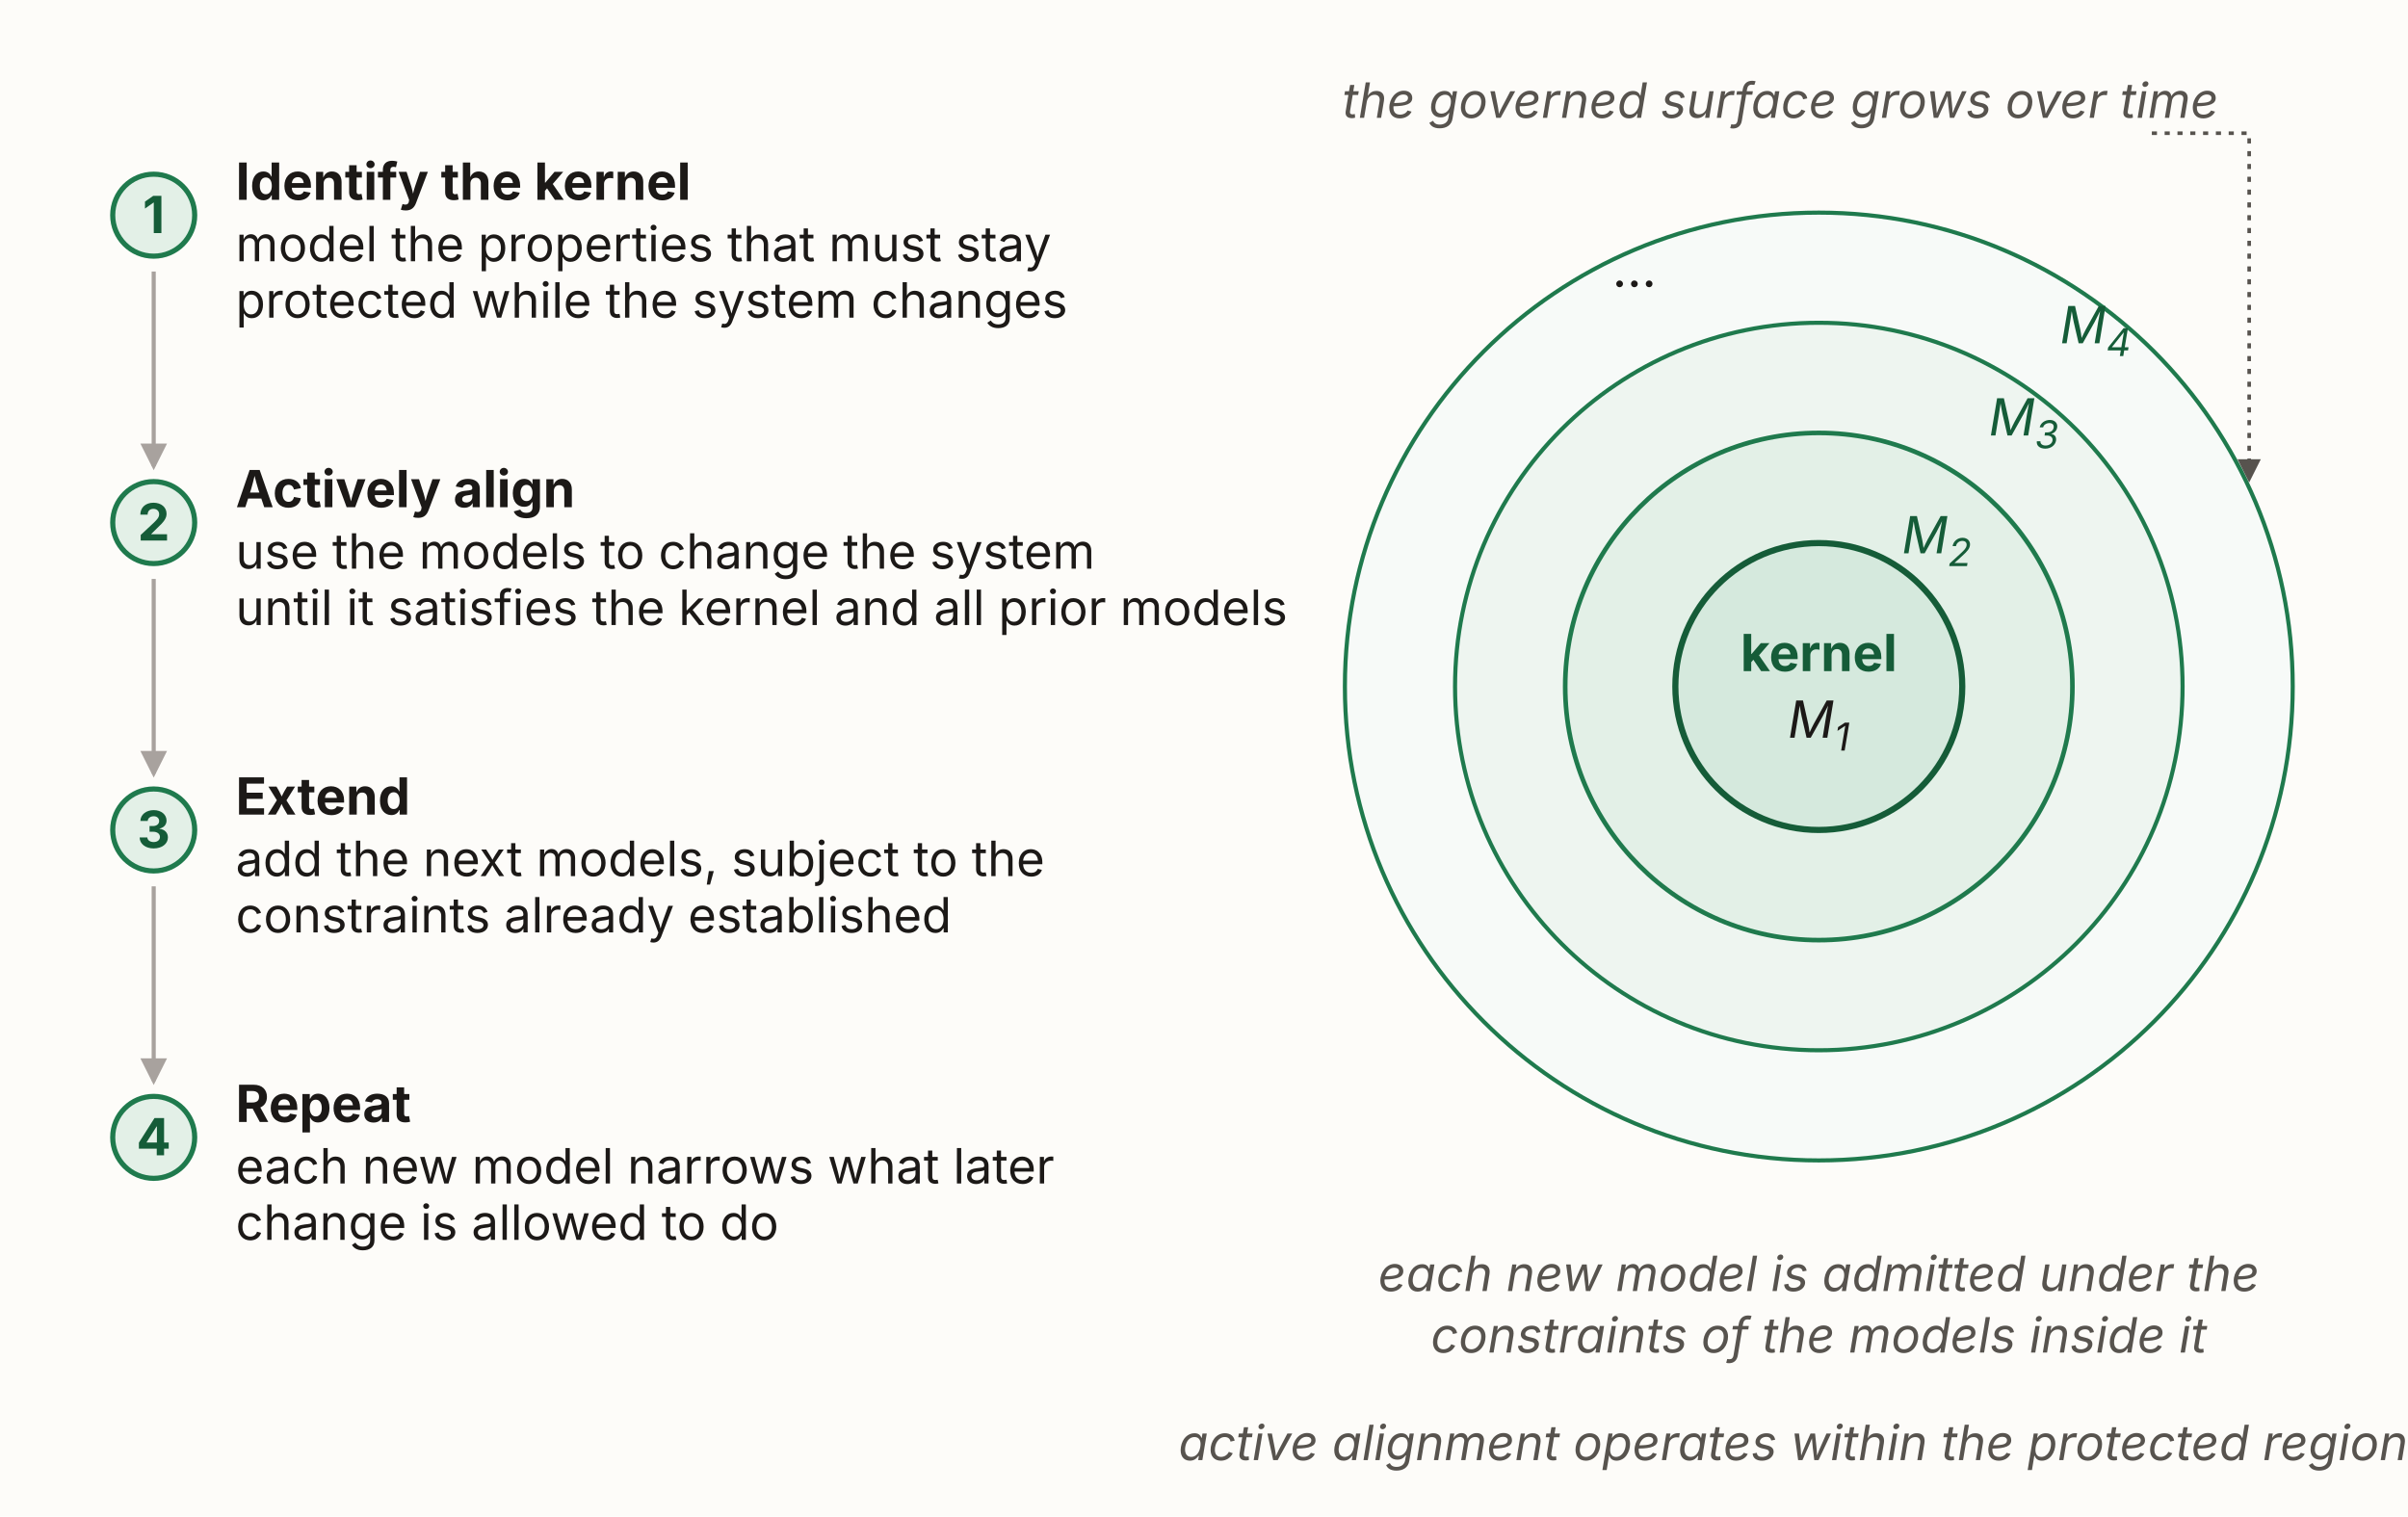
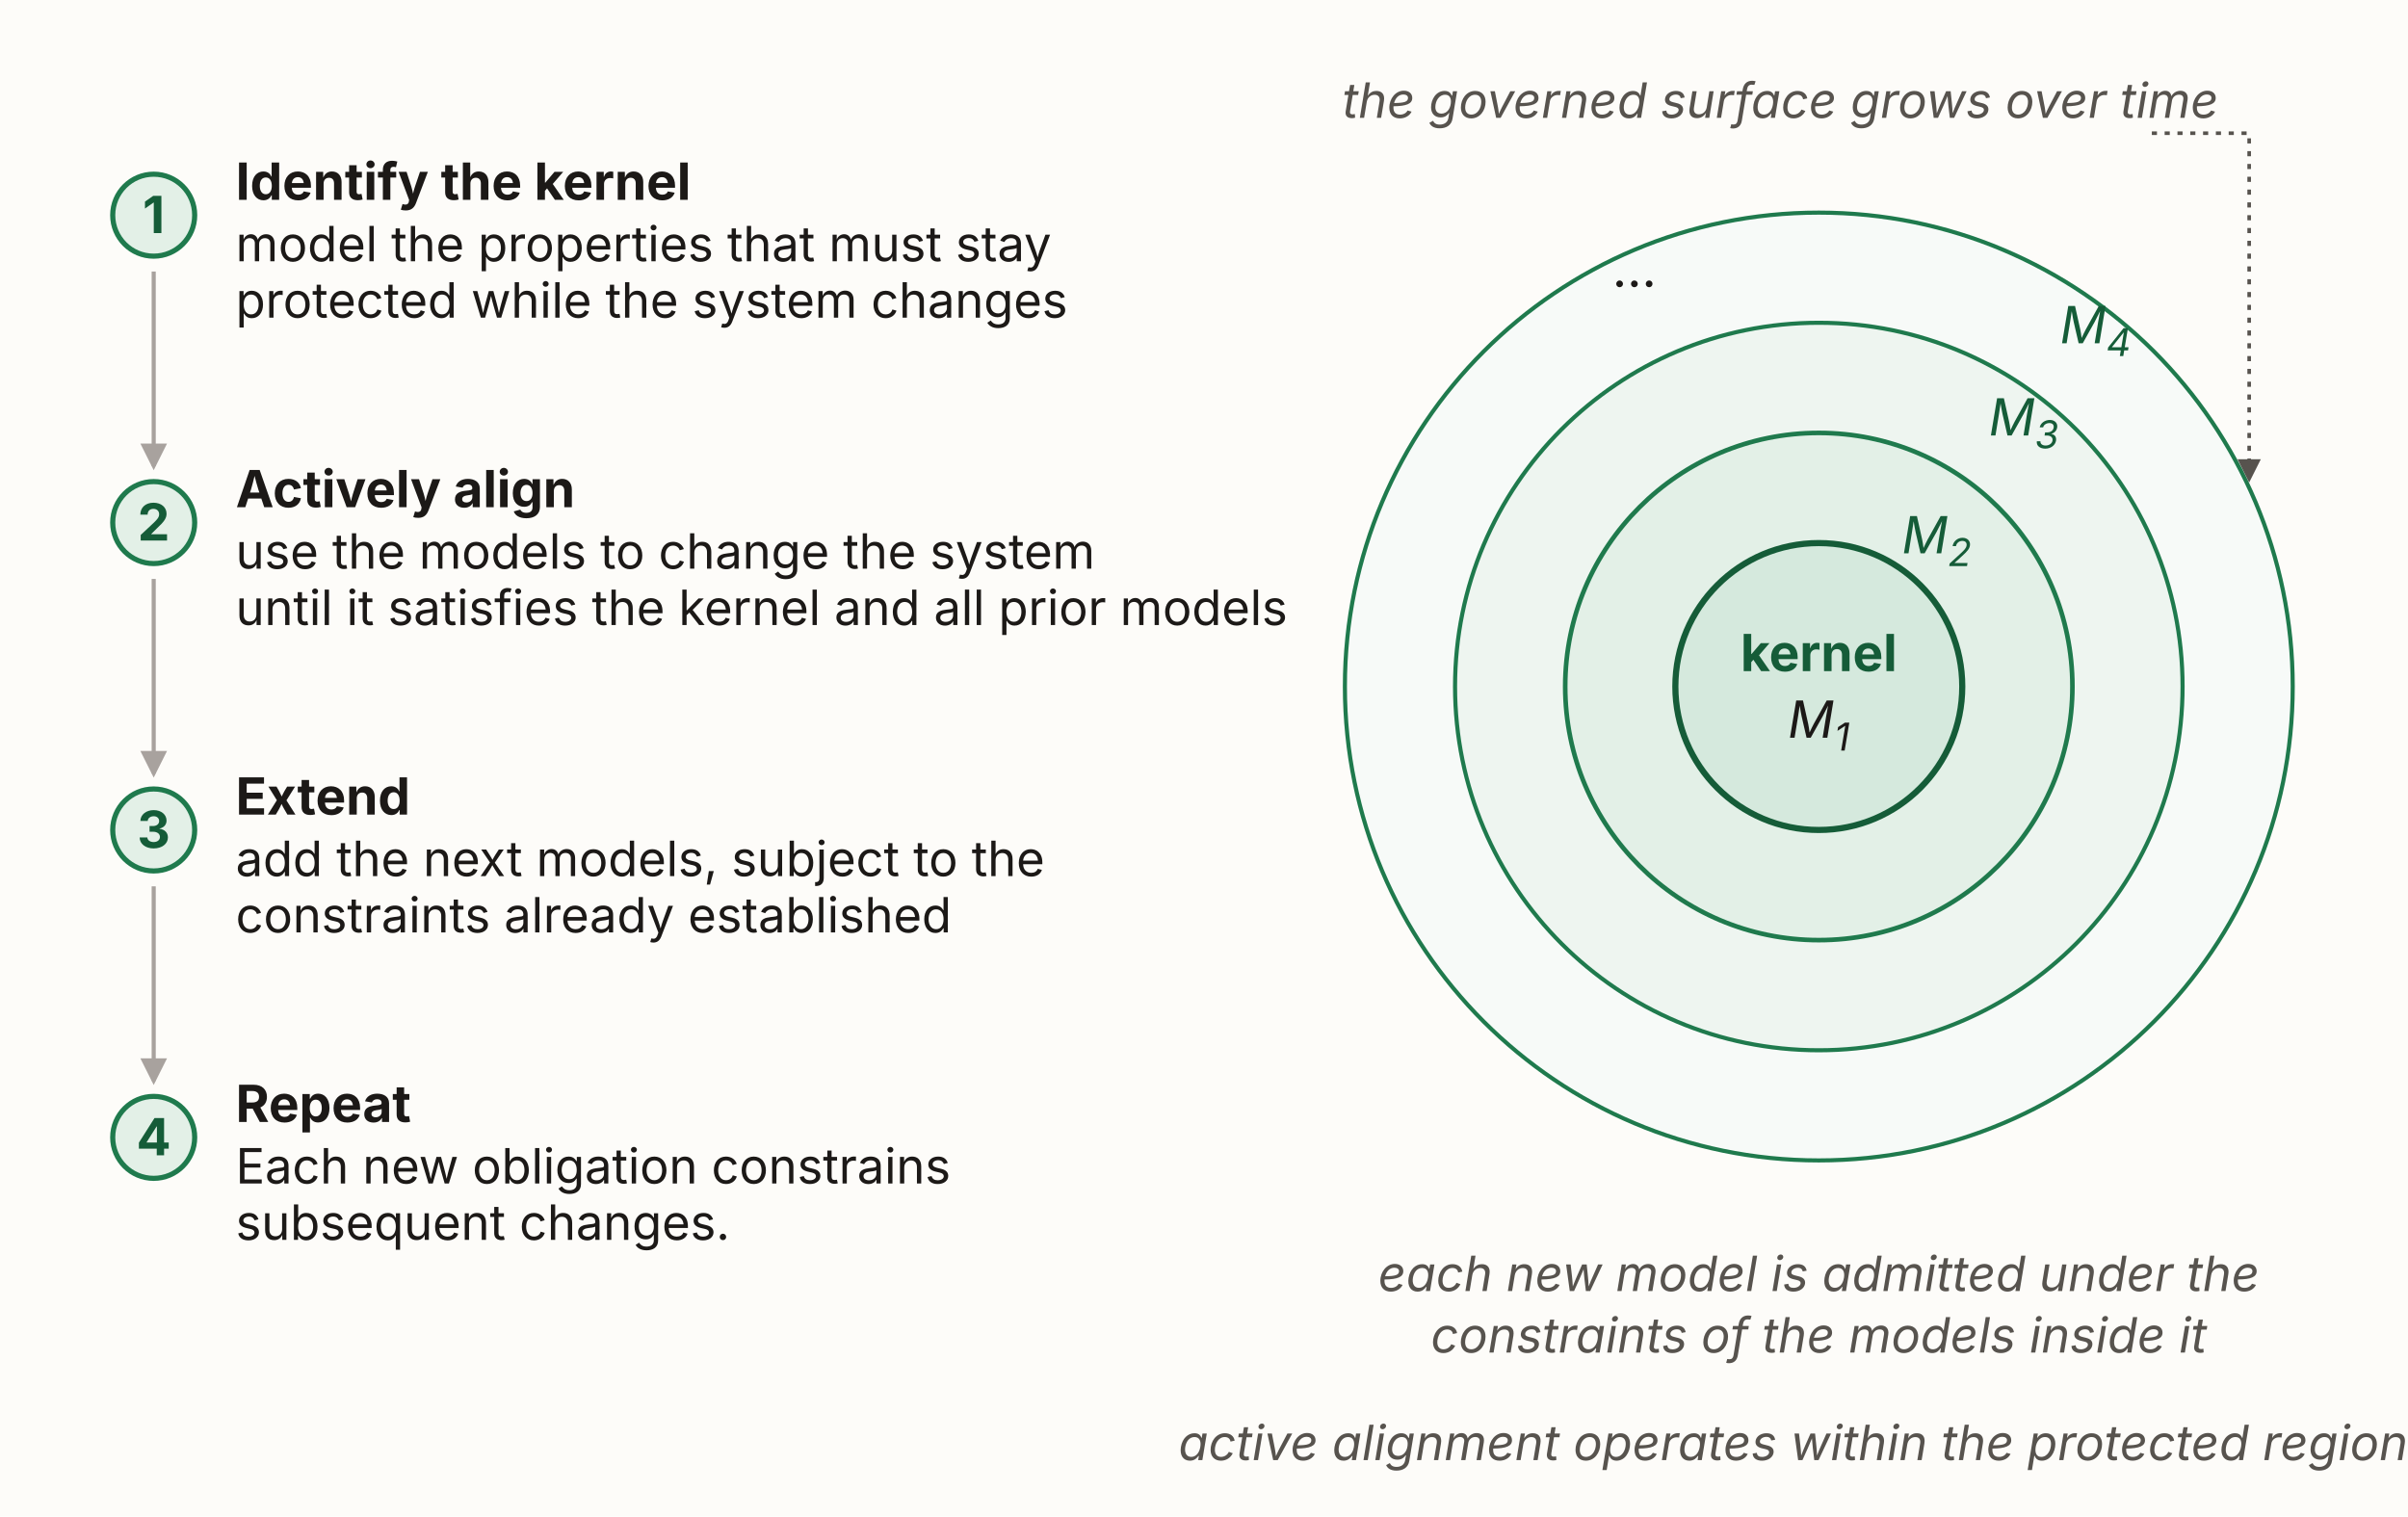
<svg xmlns="http://www.w3.org/2000/svg" viewBox="0 0 940 592" width="940" height="592" role="group" aria-labelledby="akTitle akDesc" font-family="'Source Sans 3', -apple-system, 'Segoe UI', sans-serif">
  <defs>
    <marker id="ak-mut" viewBox="0 0 10 10" refX="8.5" refY="5" markerWidth="6.5" markerHeight="6.5" orient="auto-start-reverse">
      <path d="M0,0 L10,5 L0,10 z" fill="#57534e" />
    </marker>
    <marker id="ak-step" viewBox="0 0 10 10" refX="8.5" refY="5" markerWidth="6.5" markerHeight="6.5" orient="auto-start-reverse">
      <path d="M0,0 L10,5 L0,10 z" fill="#a8a29e" />
    </marker>
  </defs>
  <rect x="0" y="0" width="940" height="592" fill="#fdfcf9" />
  <g>
    <circle cx="60" cy="84" r="16" fill="#e3f0e7" stroke="#1f7a4d" stroke-width="2" />
    <text x="60" y="91" text-anchor="middle" font-size="20" font-weight="700" fill="#155c38">1</text>
    <text x="92" y="78" font-size="20" font-weight="700" fill="#1c1917">Identify the kernel</text>
    <text x="92" y="102" font-size="19" fill="#1c1917">model the properties that must stay</text>
    <text x="92" y="124" font-size="19" fill="#1c1917">protected while the system changes</text>
    <line x1="60" y1="106" x2="60" y2="182" stroke="#a8a29e" stroke-width="1.6" marker-end="url(#ak-step)" />
    <circle cx="60" cy="204" r="16" fill="#e3f0e7" stroke="#1f7a4d" stroke-width="2" />
    <text x="60" y="211" text-anchor="middle" font-size="20" font-weight="700" fill="#155c38">2</text>
    <text x="92" y="198" font-size="20" font-weight="700" fill="#1c1917">Actively align</text>
    <text x="92" y="222" font-size="19" fill="#1c1917">use the models to change the system</text>
    <text x="92" y="244" font-size="19" fill="#1c1917">until it satisfies the kernel and all prior models</text>
    <line x1="60" y1="226" x2="60" y2="302" stroke="#a8a29e" stroke-width="1.6" marker-end="url(#ak-step)" />
    <circle cx="60" cy="324" r="16" fill="#e3f0e7" stroke="#1f7a4d" stroke-width="2" />
    <text x="60" y="331" text-anchor="middle" font-size="20" font-weight="700" fill="#155c38">3</text>
    <text x="92" y="318" font-size="20" font-weight="700" fill="#1c1917">Extend</text>
    <text x="92" y="342" font-size="19" fill="#1c1917">add the next models, subject to the</text>
    <text x="92" y="364" font-size="19" fill="#1c1917">constraints already established</text>
    <line x1="60" y1="346" x2="60" y2="422" stroke="#a8a29e" stroke-width="1.6" marker-end="url(#ak-step)" />
    <circle cx="60" cy="444" r="16" fill="#e3f0e7" stroke="#1f7a4d" stroke-width="2" />
    <text x="60" y="451" text-anchor="middle" font-size="20" font-weight="700" fill="#155c38">4</text>
    <text x="92" y="438" font-size="20" font-weight="700" fill="#1c1917">Repeat</text>
-     <text x="92" y="462" font-size="19" fill="#1c1917">each new model narrows what later</text>
-     <text x="92" y="484" font-size="19" fill="#1c1917">change is allowed to do</text>
+     <text x="92" y="462" font-size="19" fill="#1c1917">Each new obligation constrains</text>
+     <text x="92" y="484" font-size="19" fill="#1c1917">subsequent changes.</text>
  </g>
  <circle cx="710" cy="268" r="185" fill="#f7faf8" stroke="#1f7a4d" stroke-width="1.6" />
  <circle cx="710" cy="268" r="142" fill="#eef5f0" stroke="#1f7a4d" stroke-width="1.6" />
  <circle cx="710" cy="268" r="99" fill="#e3f0e7" stroke="#1f7a4d" stroke-width="1.8" />
  <circle cx="710" cy="268" r="56" fill="#d5e9dd" stroke="#155c38" stroke-width="2.4" />
  <text x="710" y="262" text-anchor="middle" font-size="20" font-weight="700" fill="#155c38">kernel</text>
  <text x="710" y="288" text-anchor="middle" font-size="20" font-style="italic" fill="#1c1917">M<tspan font-size="15" dy="5">1</tspan>
  </text>
  <text x="756" y="216" text-anchor="middle" font-size="20" font-style="italic" fill="#155c38">M<tspan font-size="15" dy="5">2</tspan>
  </text>
  <text x="790" y="170" text-anchor="middle" font-size="20" font-style="italic" fill="#155c38">M<tspan font-size="15" dy="5">3</tspan>
  </text>
  <text x="818" y="134" text-anchor="middle" font-size="20" font-style="italic" fill="#155c38">M<tspan font-size="15" dy="5">4</tspan>
  </text>
  <text x="524" y="46" font-size="19" font-style="italic" fill="#57534e">the governed surface grows over time</text>
  <polyline points="840,52 878,52 878,187" fill="none" stroke="#57534e" stroke-width="1.4" stroke-dasharray="2 3" marker-end="url(#ak-mut)" />
  <text x="638" y="112" text-anchor="middle" font-size="20" fill="#1c1917">…</text>
  <text x="710" y="504" text-anchor="middle" font-size="19" font-style="italic" fill="#57534e">each new model is admitted under the</text>
  <text x="710" y="528" text-anchor="middle" font-size="19" font-style="italic" fill="#57534e">constraints of the models inside it</text>
  <text x="700" y="570" text-anchor="middle" font-size="19" font-style="italic" fill="#57534e">active alignment operates within the protected region</text>
</svg>
